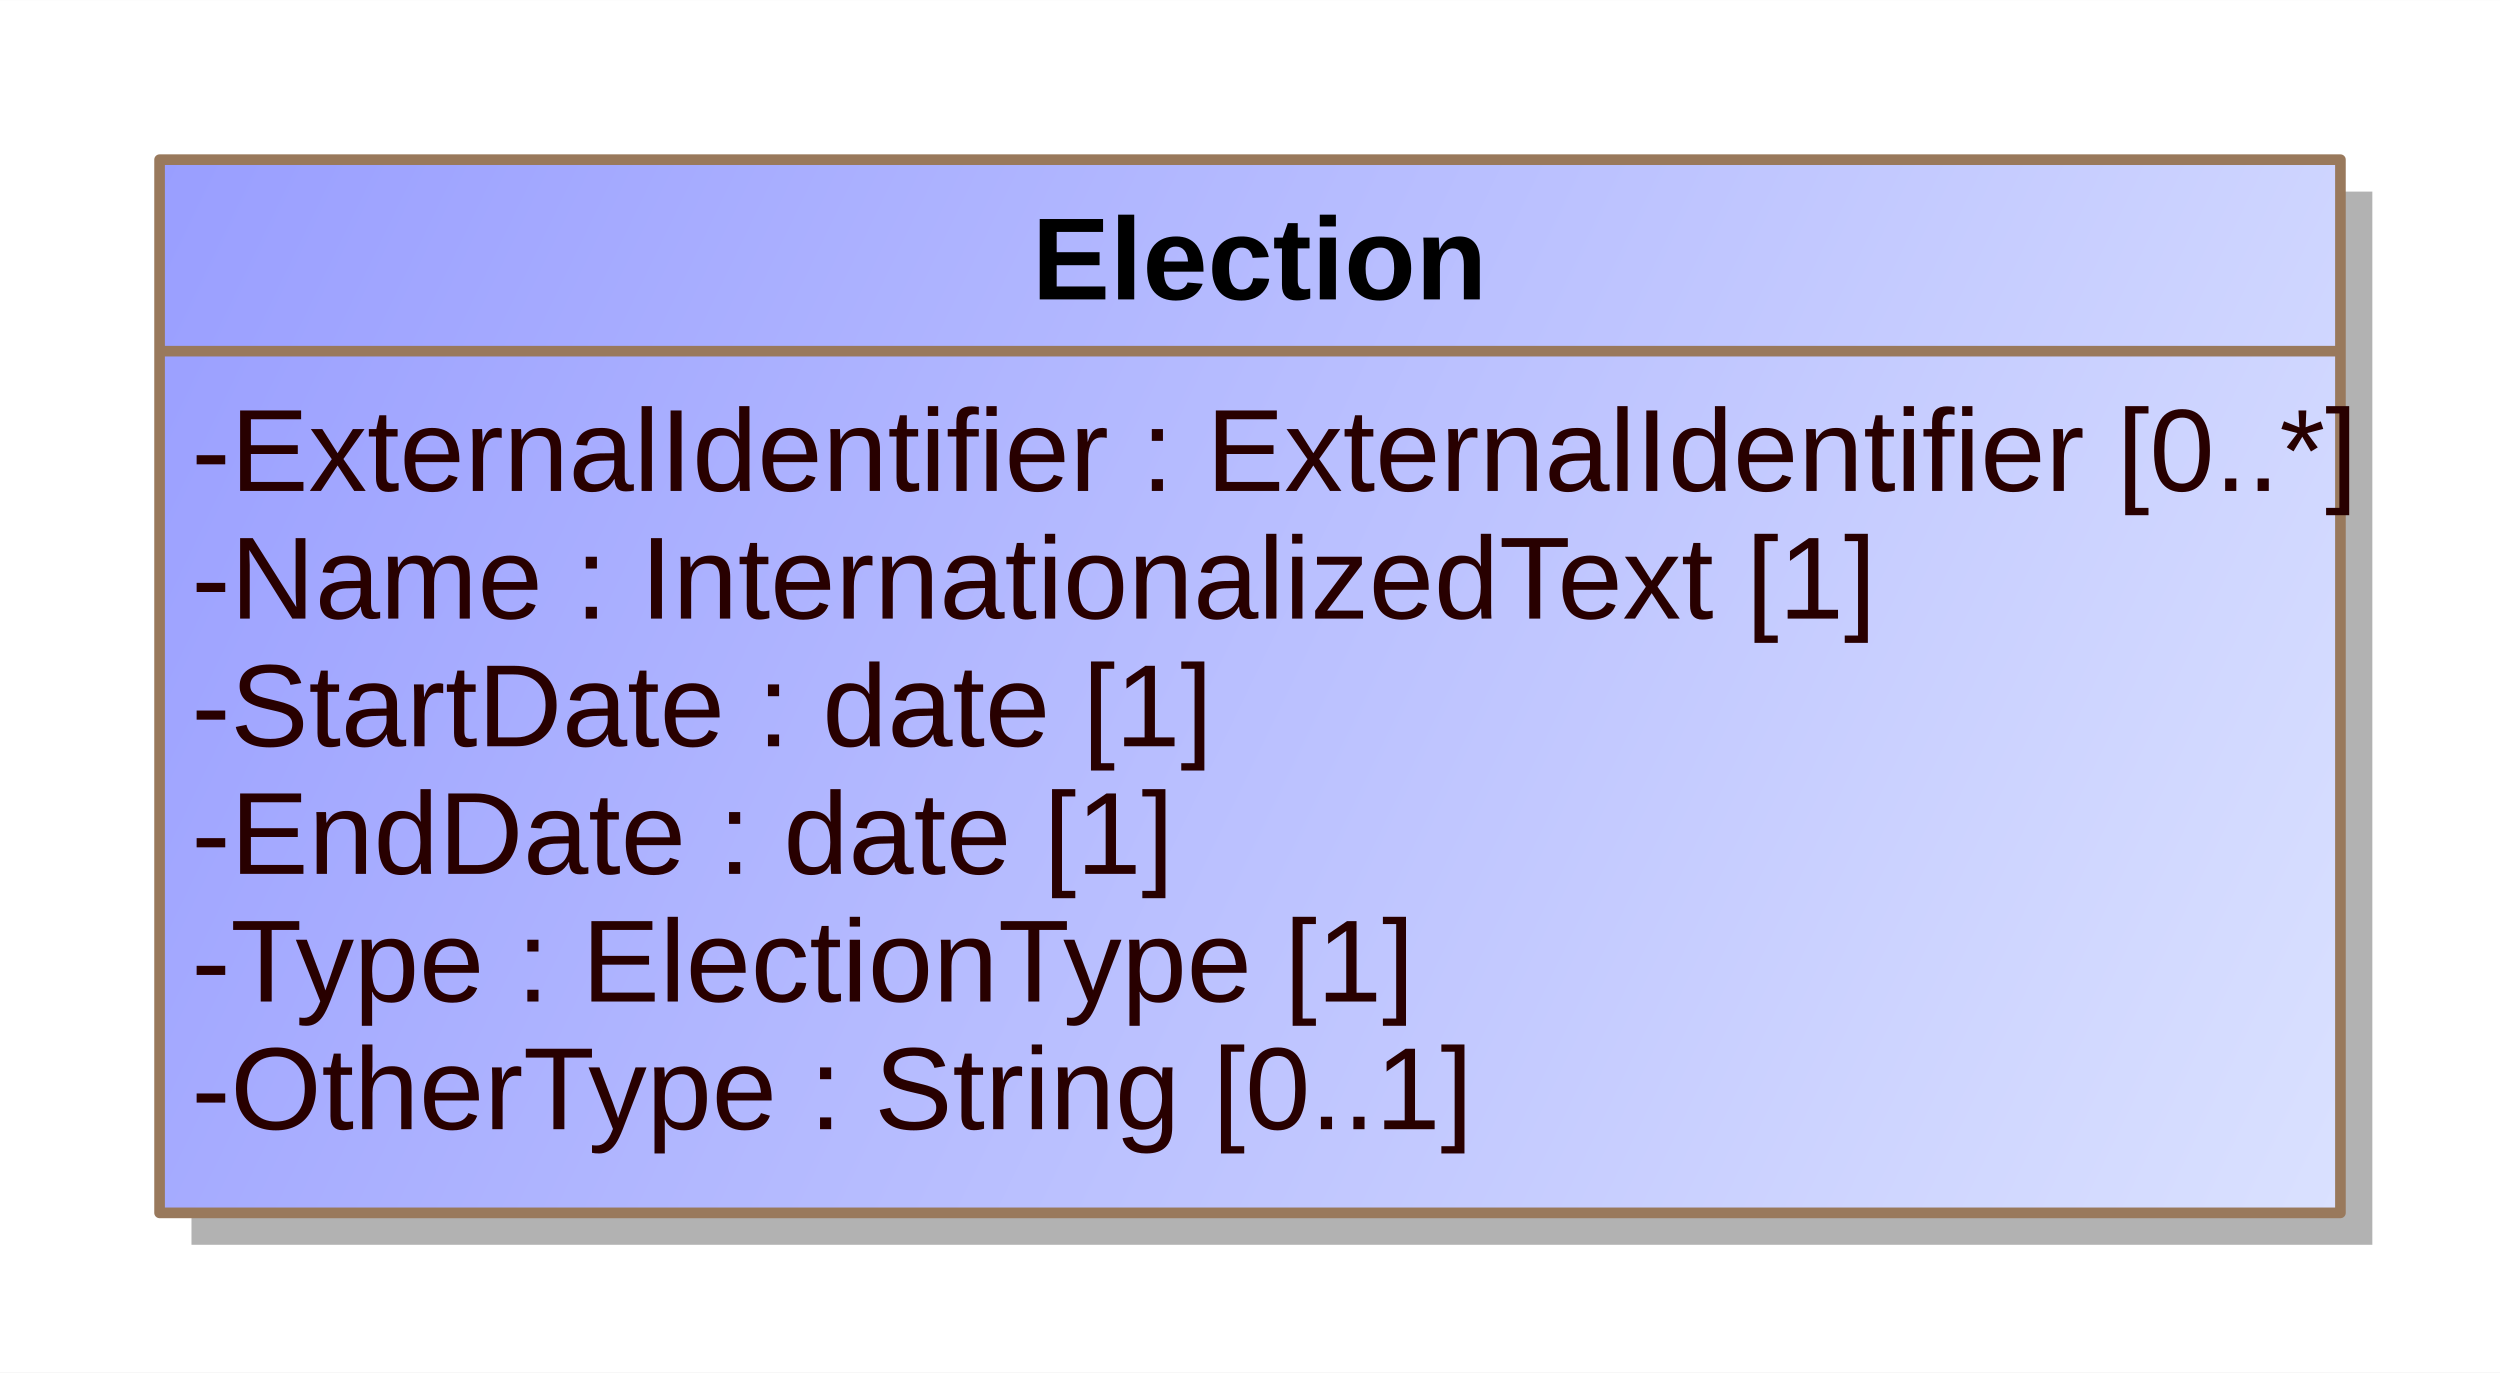
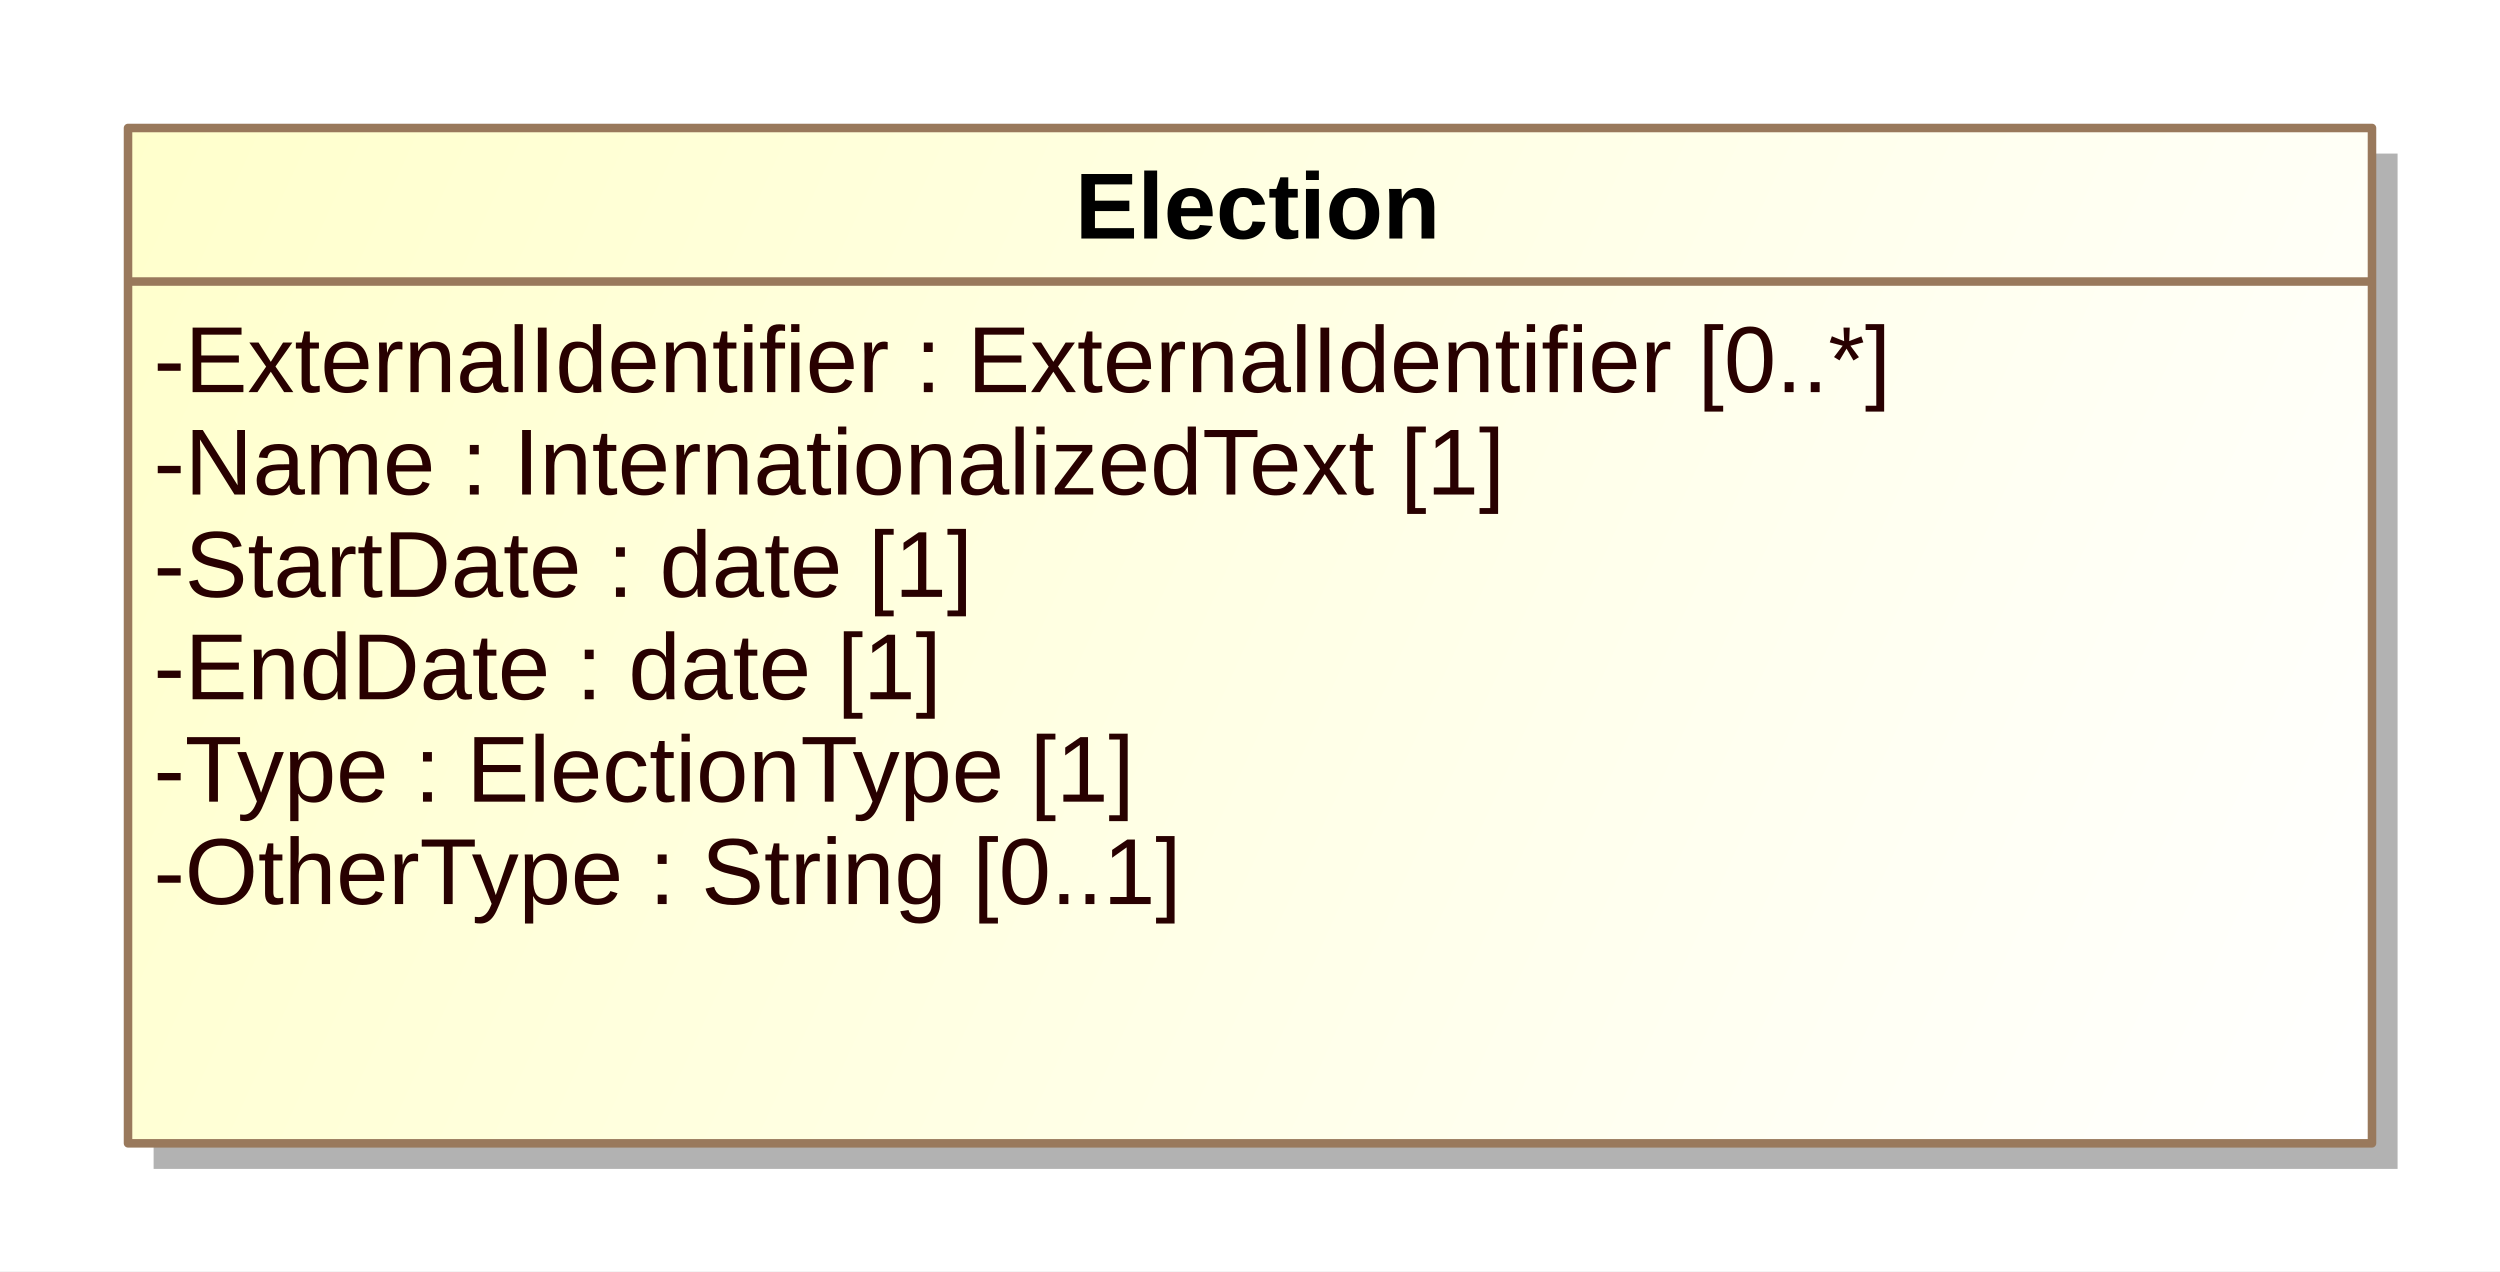
- <svg xmlns="http://www.w3.org/2000/svg" fill-opacity="1" color-rendering="auto" color-interpolation="auto" text-rendering="auto" stroke="black" stroke-linecap="square" width="2.448in" stroke-miterlimit="10" shape-rendering="auto" stroke-opacity="1" fill="black" stroke-dasharray="none" font-weight="normal" stroke-width="1" viewBox="0 0 235 129" height="1.344in" font-family="'Arial'" font-style="normal" stroke-linejoin="miter" font-size="12" stroke-dashoffset="0" image-rendering="auto">
+ <svg xmlns="http://www.w3.org/2000/svg" fill-opacity="1" color-rendering="auto" color-interpolation="auto" text-rendering="auto" stroke="black" stroke-linecap="square" width="3.052in" stroke-miterlimit="10" shape-rendering="auto" stroke-opacity="1" fill="black" stroke-dasharray="none" font-weight="normal" stroke-width="1" viewBox="0 0 293 149" height="1.552in" font-family="'Arial'" font-style="normal" stroke-linejoin="miter" font-size="12" stroke-dashoffset="0" image-rendering="auto">
  <defs id="genericDefs" />
  <g>
    <defs id="defs1">
-       <linearGradient x1="623" gradientUnits="userSpaceOnUse" x2="828" y1="119" y2="218" id="linearGradient1" spreadMethod="pad">
-         <stop stop-opacity="1" stop-color="rgb(153,158,255)" offset="0%" />
-         <stop stop-opacity="1" stop-color="rgb(218,225,255)" offset="100%" />
+       <linearGradient x1="434" gradientUnits="userSpaceOnUse" x2="697" y1="1008" y2="1127" id="linearGradient1" spreadMethod="pad">
+         <stop stop-opacity="1" stop-color="rgb(255,255,204)" offset="0%" />
+         <stop stop-opacity="1" stop-color="white" offset="100%" />
      </linearGradient>
      <clipPath clipPathUnits="userSpaceOnUse" id="clipPath1">
-         <path d="M0 0 L235 0 L235 129 L0 129 L0 0 Z" />
+         <path d="M0 0 L293 0 L293 149 L0 149 L0 0 Z" />
      </clipPath>
      <clipPath clipPathUnits="userSpaceOnUse" id="clipPath2">
-         <path d="M608 104 L843 104 L843 233 L608 233 L608 104 Z" />
+         <path d="M419 993 L712 993 L712 1142 L419 1142 L419 993 Z" />
      </clipPath>
    </defs>
    <g fill="white" stroke="white">
-       <rect x="0" width="235" height="129" y="0" clip-path="url(#clipPath1)" stroke="none" />
-       <rect x="626" y="122" transform="translate(-608,-104)" clip-path="url(#clipPath2)" fill="rgb(178,178,178)" width="205" text-rendering="geometricPrecision" height="99" stroke="none" />
-       <rect x="623" y="119" transform="translate(-608,-104)" clip-path="url(#clipPath2)" fill="url(#linearGradient1)" width="205" text-rendering="geometricPrecision" height="99" stroke="none" />
+       <rect x="0" width="293" height="149" y="0" clip-path="url(#clipPath1)" stroke="none" />
+       <rect x="437" y="1011" transform="translate(-419,-993)" clip-path="url(#clipPath2)" fill="rgb(178,178,178)" width="263" text-rendering="geometricPrecision" height="119" stroke="none" />
+       <rect x="434" y="1008" transform="translate(-419,-993)" clip-path="url(#clipPath2)" fill="url(#linearGradient1)" width="263" text-rendering="geometricPrecision" height="119" stroke="none" />
    </g>
-     <g fill="rgb(153,121,92)" text-rendering="geometricPrecision" transform="translate(-608,-104)" stroke-linecap="butt" stroke="rgb(153,121,92)" stroke-linejoin="round">
-       <rect fill="none" x="623" width="205" height="99" y="119" clip-path="url(#clipPath2)" />
-       <line y2="137" fill="none" x1="623" clip-path="url(#clipPath2)" x2="828" y1="137" />
-       <text x="626" font-size="11" y="210.138" clip-path="url(#clipPath2)" fill="rgb(40,0,0)" stroke="none" space="preserve">-OtherType : String [0..1]</text>
-       <text x="626" font-size="11" y="198.138" clip-path="url(#clipPath2)" fill="rgb(40,0,0)" stroke="none" space="preserve">-Type : ElectionType [1]</text>
-       <text x="626" font-size="11" y="186.138" clip-path="url(#clipPath2)" fill="rgb(40,0,0)" stroke="none" space="preserve">-EndDate : date [1]</text>
-       <text x="626" font-size="11" y="174.138" clip-path="url(#clipPath2)" fill="rgb(40,0,0)" stroke="none" space="preserve">-StartDate : date [1]</text>
-       <text x="626" font-size="11" y="162.138" clip-path="url(#clipPath2)" fill="rgb(40,0,0)" stroke="none" space="preserve">-Name : InternationalizedText [1]</text>
-       <text x="626" font-size="11" y="150.138" clip-path="url(#clipPath2)" fill="rgb(40,0,0)" stroke="none" space="preserve">-ExternalIdentifier : ExternalIdentifier [0..*]</text>
+     <g fill="rgb(153,121,92)" text-rendering="geometricPrecision" transform="translate(-419,-993)" stroke-linecap="butt" stroke="rgb(153,121,92)" stroke-linejoin="round">
+       <rect fill="none" x="434" width="263" height="119" y="1008" clip-path="url(#clipPath2)" />
+       <line y2="1026" fill="none" x1="434" clip-path="url(#clipPath2)" x2="697" y1="1026" />
+       <text x="437" font-size="11" y="1098.958" clip-path="url(#clipPath2)" fill="rgb(40,0,0)" stroke="none" space="preserve">-OtherType : String [0..1]</text>
+       <text x="437" font-size="11" y="1086.958" clip-path="url(#clipPath2)" fill="rgb(40,0,0)" stroke="none" space="preserve">-Type : ElectionType [1]</text>
+       <text x="437" font-size="11" y="1074.958" clip-path="url(#clipPath2)" fill="rgb(40,0,0)" stroke="none" space="preserve">-EndDate : date [1]</text>
+       <text x="437" font-size="11" y="1062.958" clip-path="url(#clipPath2)" fill="rgb(40,0,0)" stroke="none" space="preserve">-StartDate : date [1]</text>
+       <text x="437" font-size="11" y="1050.958" clip-path="url(#clipPath2)" fill="rgb(40,0,0)" stroke="none" space="preserve">-Name : InternationalizedText [1]</text>
+       <text x="437" font-size="11" y="1038.958" clip-path="url(#clipPath2)" fill="rgb(40,0,0)" stroke="none" space="preserve">-ExternalIdentifier : ExternalIdentifier [0..*]</text>
    </g>
-     <g text-rendering="geometricPrecision" font-size="11" font-weight="bold" transform="translate(-608,-104)" stroke-linecap="butt" stroke-linejoin="round">
-       <text x="705" space="preserve" y="132.138" clip-path="url(#clipPath2)" stroke="none">Election</text>
+     <g text-rendering="geometricPrecision" font-size="11" font-weight="bold" transform="translate(-419,-993)" stroke-linecap="butt" stroke-linejoin="round">
+       <text x="545" space="preserve" y="1020.958" clip-path="url(#clipPath2)" stroke="none">Election</text>
    </g>
  </g>
</svg>
